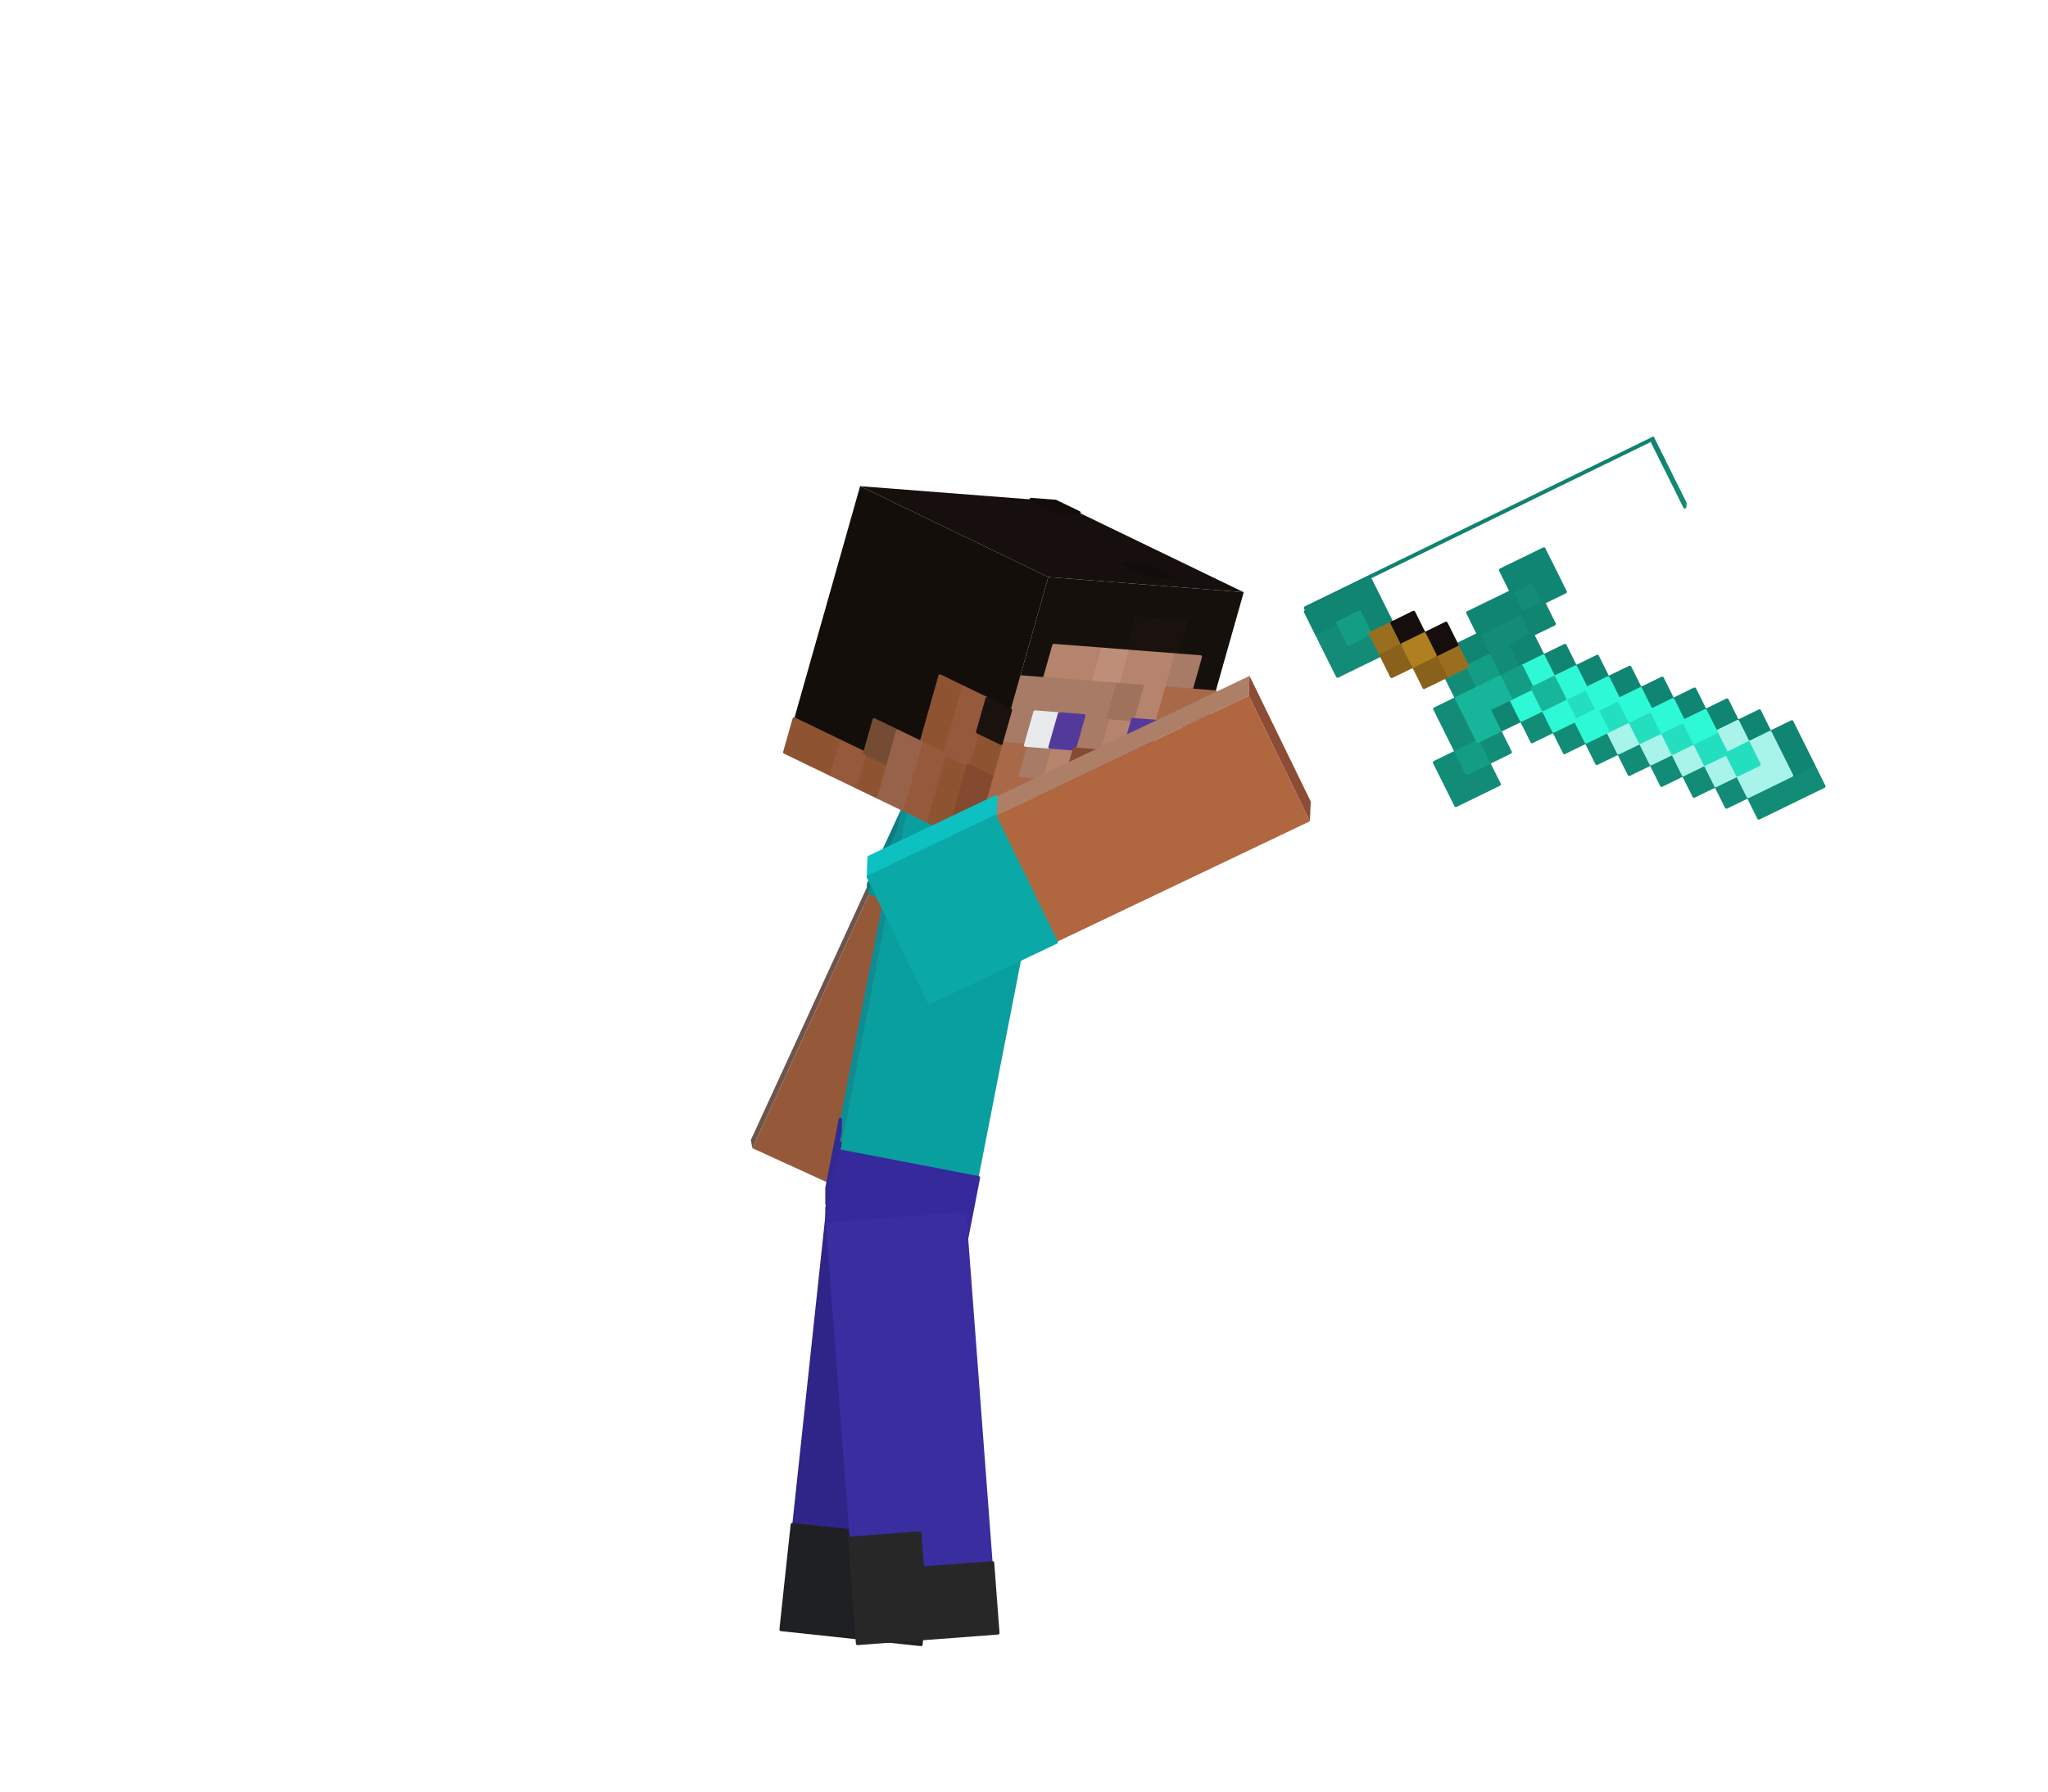
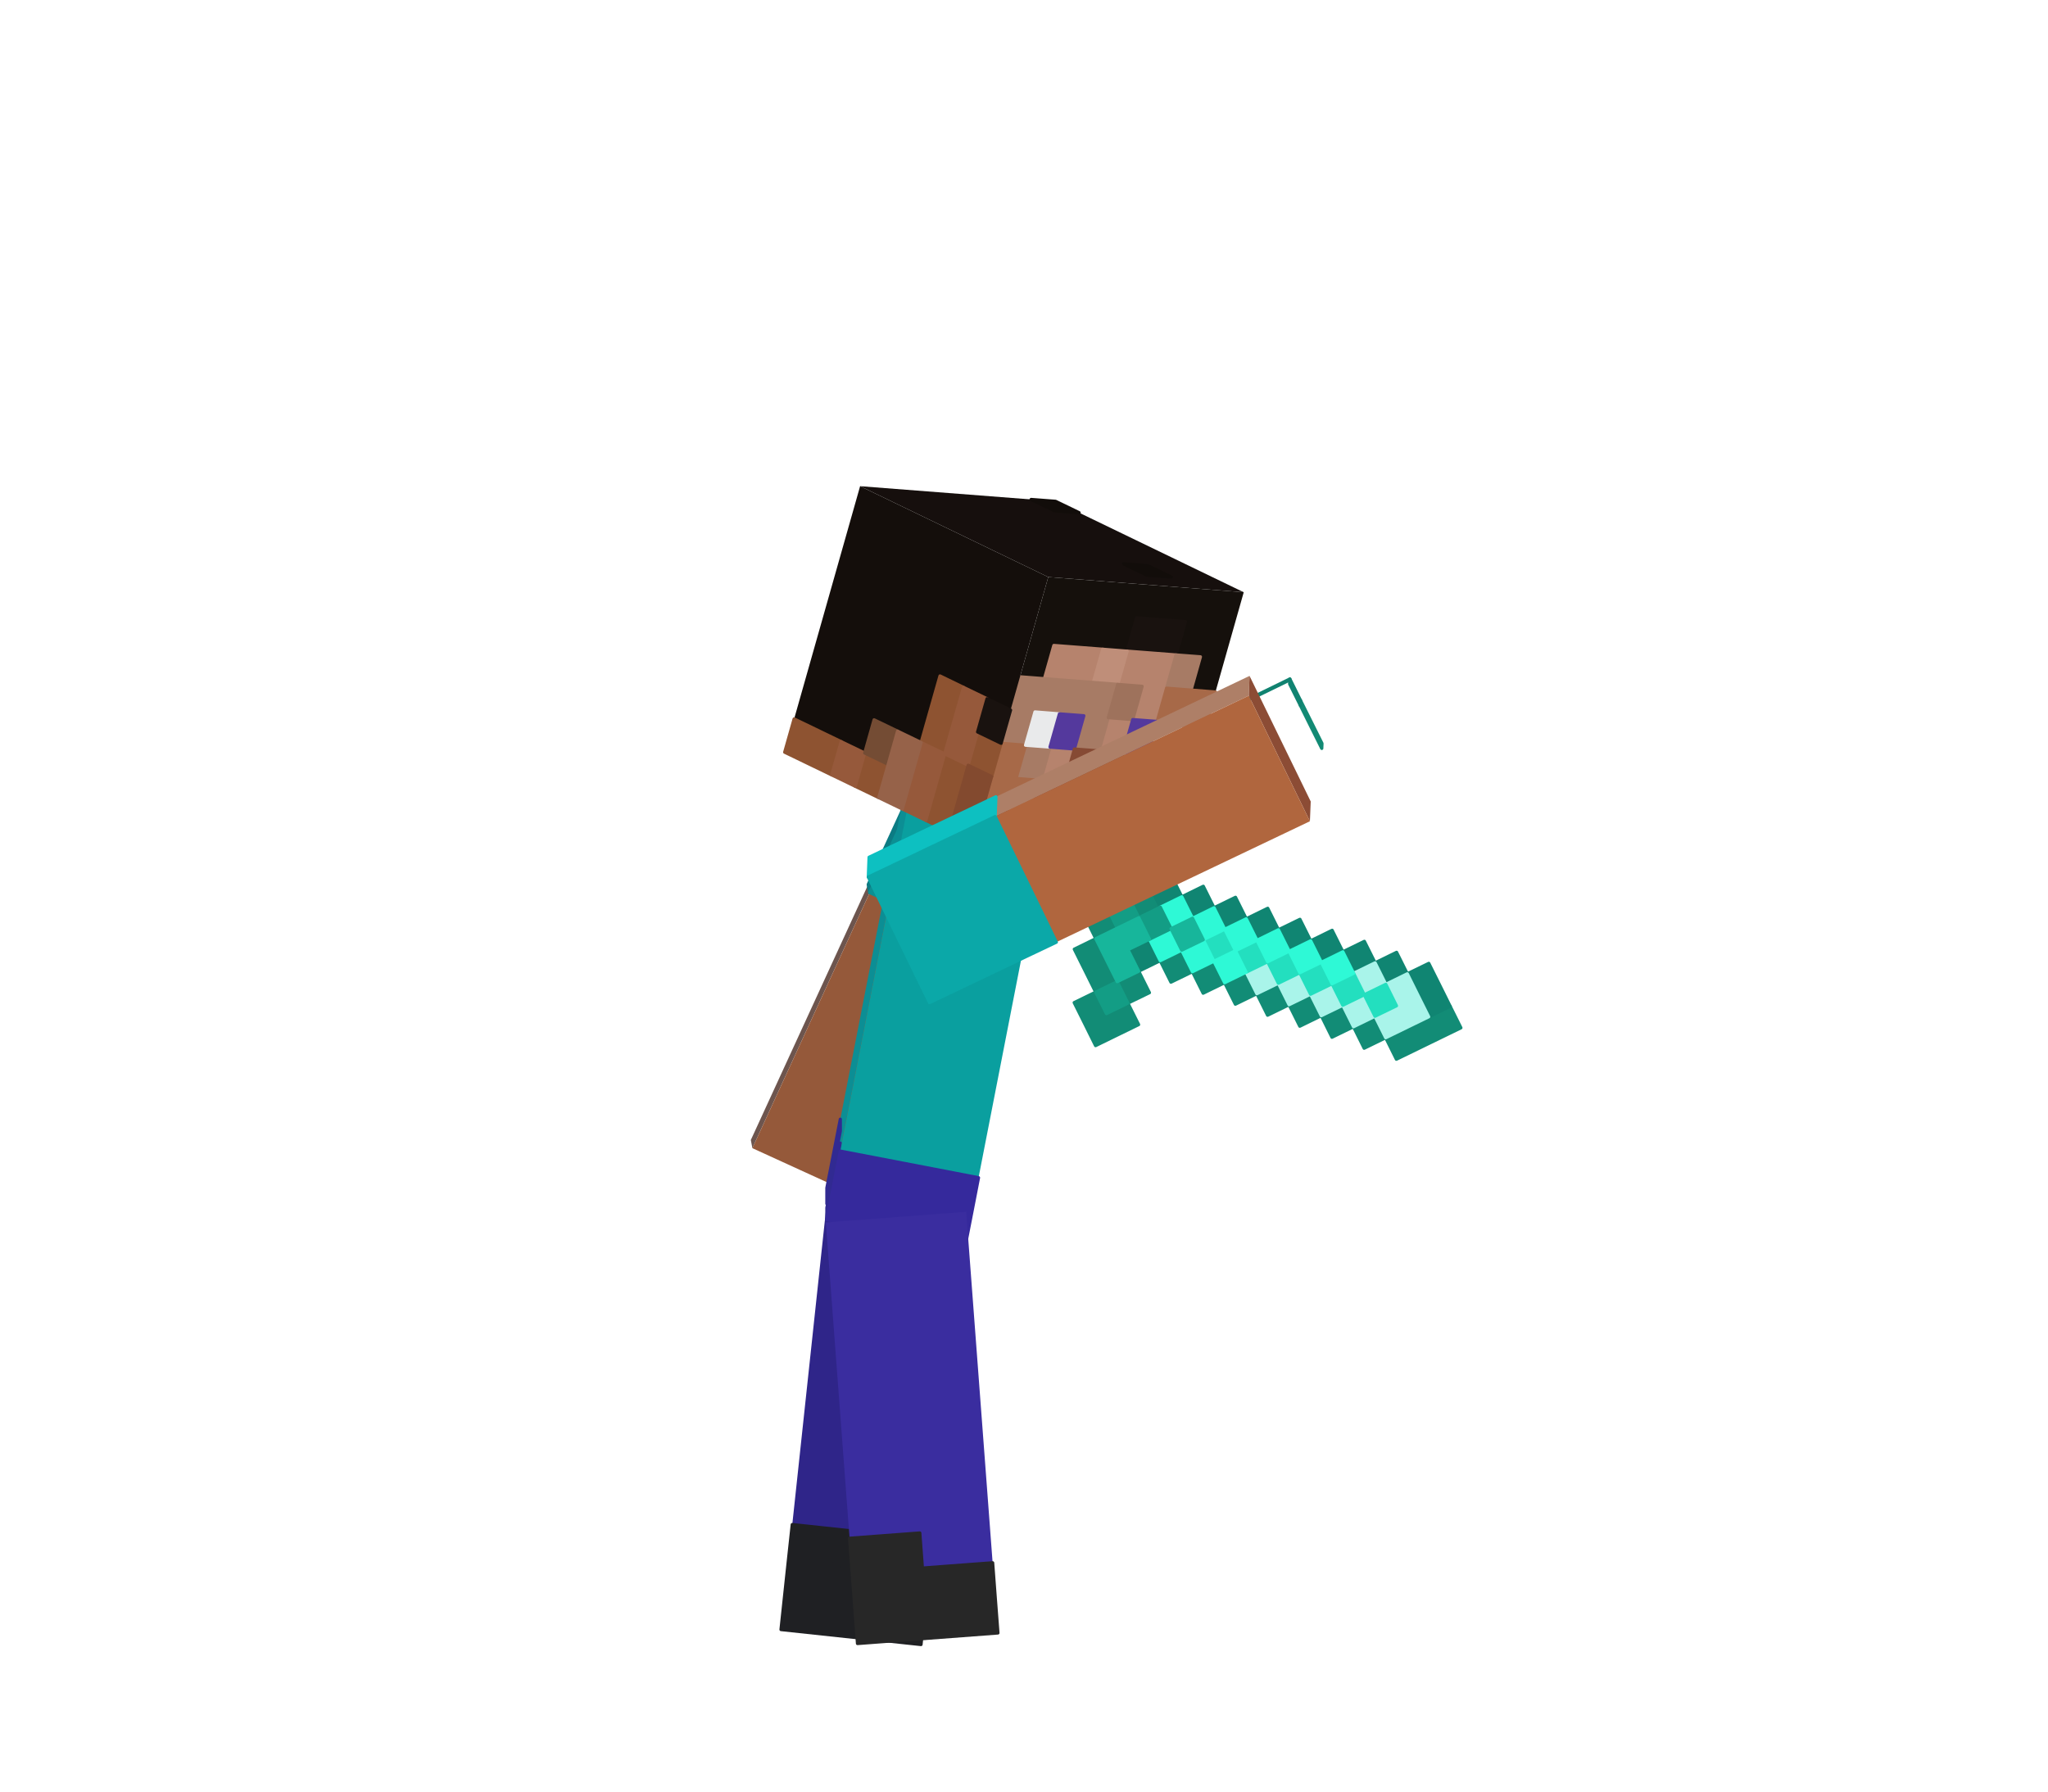
<svg xmlns="http://www.w3.org/2000/svg" viewBox="0 0 384 336" width="384" height="336" role="img" aria-labelledby="swing-6-title">
  <g id="steve">
    <g id="arm-left" aria-label="Left arm">
      <g class="face" data-face="back">
        <path fill="#6d554e" d="M173.8 141.91L174.08 143.44L141.07 215.33L140.78 213.8Z" />
        <path fill="#0c7b83" stroke="#0c7b83" stroke-width=".6" stroke-linejoin="round" d="M173.8 141.91L174.08 143.44L171.33 149.43L171.05 147.9ZM171.05 147.9L171.33 149.43L168.58 155.42L168.3 153.9ZM168.3 153.9L168.58 155.42L165.83 161.41L165.54 159.89ZM165.54 159.89L165.83 161.41L163.08 167.4L162.79 165.88Z" />
      </g>
      <g class="face" data-face="top">
        <path fill="#0ec1c4" d="M174.08 143.44L173.8 141.91L197.79 152.89L198.08 154.41Z" />
        <path fill="#0dacae" stroke="#0dacae" stroke-width=".6" stroke-linejoin="round" d="M174.08 143.44L174.01 143.06L180.01 145.8L180.08 146.18ZM173.87 142.29L173.8 141.91L179.8 144.66L179.87 145.04ZM186.08 148.92L186.01 148.54L192.01 151.28L192.08 151.67ZM192.08 151.67L192.01 151.28L198.01 154.03L198.08 154.41ZM191.87 150.52L191.79 150.14L197.79 152.89L197.86 153.27Z" />
      </g>
      <g class="face" data-face="nx">
        <path fill="#95593a" d="M174.08 143.44L198.08 154.41L165.06 226.3L141.07 215.33Z" />
        <path fill="#0b9093" stroke="#0b9093" stroke-width=".6" stroke-linejoin="round" d="M174.08 143.44L198.08 154.41L195.33 160.4L171.33 149.43ZM171.33 149.43L195.33 160.4L192.58 166.39L168.58 155.42ZM168.58 155.42L192.58 166.39L189.82 172.38L165.83 161.41ZM165.83 161.41L189.82 172.38L187.07 178.37L163.08 167.4Z" />
      </g>
    </g>
    <g id="leg-left" aria-label="Left leg">
      <g class="face" data-face="nx">
        <path fill="#2f2589" d="M154.88 226.86L181.12 229.67L172.69 308.42L146.44 305.61Z" />
        <path fill="#1f2023" stroke="#1f2023" stroke-width=".6" stroke-linejoin="round" d="M148.55 285.92L161.67 287.33L160.97 293.89L147.84 292.48ZM147.84 292.48L174.09 295.3L173.39 301.86L147.14 299.04ZM147.14 299.04L173.39 301.86L172.69 308.42L146.44 305.61Z" />
      </g>
    </g>
    <g id="torso" aria-label="Torso">
      <g class="face" data-face="back">
        <path fill="#0c8e94" d="M170.14 145.53L170.14 151.5L155.04 228.75L155.04 222.78Z" />
        <path fill="#312a92" stroke="#312a92" stroke-width=".6" stroke-linejoin="round" d="M157.56 209.9L157.56 212.14L156.3 218.58L156.3 216.34ZM157.56 214.38L157.56 215.88L156.3 222.31L156.3 220.82ZM156.3 216.34L156.3 219.33L155.04 225.76L155.04 222.78ZM156.3 220.07L156.3 222.31L155.04 228.75L155.04 226.51Z" />
      </g>
      <g class="face" data-face="top">
        <path fill="#a5633f" d="M170.14 151.5L170.14 145.53L196.05 150.53L196.05 156.5Z" />
        <path fill="#22dfdd" stroke="#22dfdd" stroke-width=".6" stroke-linejoin="round" d="M170.14 151.5L170.14 150.75L176.61 152L176.61 152.75ZM170.14 146.28L170.14 145.53L176.61 146.78L176.61 147.53ZM176.61 152.75L176.61 152L183.09 153.25L183.09 154ZM176.61 147.53L176.61 146.78L183.09 148.03L183.09 148.78ZM183.09 154L183.09 153.25L189.57 154.5L189.57 155.25ZM183.09 148.78L183.09 148.03L189.57 149.28L189.57 150.03ZM189.57 155.25L189.57 154.5L196.05 155.75L196.05 156.5ZM189.57 150.03L189.57 149.28L196.05 150.53L196.05 151.27Z" />
      </g>
      <g class="face" data-face="nx">
        <path fill="#0a9f9f" d="M170.14 151.5L196.05 156.5L180.96 233.75L155.04 228.75Z" />
        <path fill="#35299c" stroke="#35299c" stroke-width=".6" stroke-linejoin="round" d="M157.56 215.88L183.47 220.87L182.22 227.31L156.3 222.31ZM156.3 222.31L182.22 227.31L180.96 233.75L155.04 228.75Z" />
-       </g>
-     </g>
-     <g id="held-sword" aria-label="Diamond sword">
-       <g class="face" data-face="back">
-         <path fill="#128a74" stroke="#128a74" stroke-width=".6" stroke-linejoin="round" d="M315.93 94.33L315.9 95.07L313.9 91.04L313.92 90.3ZM313.92 90.3L313.9 91.04L311.89 87.01L311.92 86.26Z" />
-         <path fill="#108371" stroke="#108371" stroke-width=".6" stroke-linejoin="round" d="M311.92 86.26L311.89 87.01L309.88 82.98L309.91 82.23Z" />
-       </g>
-       <g class="face" data-face="nx">
-         <path fill="#128c76" stroke="#128c76" stroke-width=".6" stroke-linejoin="round" d="M341.99 147.47L329.78 153.42L327.78 149.39L339.99 143.44ZM327.78 149.39L323.71 151.37L321.7 147.34L325.77 145.36ZM321.7 147.34L317.63 149.32L315.62 145.29L319.69 143.31ZM315.62 145.29L311.55 147.28L309.55 143.25L313.62 141.26ZM309.55 143.25L305.48 145.23L303.47 141.2L307.54 139.22ZM303.47 141.2L299.4 143.18L297.4 139.15L301.46 137.17ZM297.4 139.15L293.33 141.14L291.32 137.11L295.39 135.12ZM281.12 147.09L272.98 151.06L270.97 147.03L279.11 143.06ZM291.32 137.11L287.25 139.09L285.24 135.06L289.31 133.08ZM283.18 141.07L279.11 143.06L277.1 139.03L281.17 137.04ZM275.04 145.04L270.97 147.03L268.96 143L273.03 141.01ZM277.1 139.03L273.03 141.01L271.03 136.98L275.1 135ZM275.1 135L271.03 136.98L269.02 132.95L273.09 130.97ZM285.3 125.02L281.23 127L279.22 122.97L283.29 120.98ZM277.16 128.98L273.09 130.97L271.08 126.94L275.15 124.95ZM287.36 119L279.22 122.97L277.21 118.94L285.35 114.97ZM289.42 112.99L285.35 114.97L283.35 110.94L287.42 108.96ZM258.93 122.84L250.79 126.81L248.78 122.78L256.92 118.81ZM252.85 120.8L248.78 122.78L246.78 118.75L250.85 116.77Z" />
-         <path fill="#108572" stroke="#108572" stroke-width=".6" stroke-linejoin="round" d="M339.99 143.44L335.92 145.42L333.91 141.39L337.98 139.41ZM337.98 139.41L333.91 141.39L331.9 137.36L335.97 135.37ZM331.9 137.36L327.83 139.34L325.83 135.31L329.9 133.33ZM325.83 135.31L321.76 137.3L319.75 133.27L323.82 131.28ZM319.75 133.27L315.68 135.25L313.67 131.22L317.74 129.23ZM313.67 131.22L309.6 133.2L307.6 129.17L311.67 127.19ZM307.6 129.17L303.53 131.16L301.52 127.12L305.59 125.14ZM301.52 127.12L297.45 129.11L295.44 125.08L299.51 123.09ZM285.24 135.06L281.17 137.04L279.17 133.01L283.24 131.03ZM295.44 125.08L291.37 127.06L289.37 123.03L293.44 121.05ZM289.37 123.03L285.3 125.02L283.29 120.98L287.36 119ZM291.43 117.02L287.36 119L285.35 114.97L289.42 112.99ZM279.22 122.97L275.15 124.95L273.15 120.92L277.21 118.94ZM293.49 111L289.42 112.99L287.42 108.96L291.49 106.97ZM285.35 114.97L277.21 118.94L275.21 114.91L283.35 110.94ZM291.49 106.97L283.35 110.94L281.34 106.91L289.48 102.94ZM260.99 116.83L256.92 118.81L254.92 114.78L258.99 112.8ZM258.99 112.8L246.78 118.75L244.77 114.72L256.98 108.77Z" />
-         <path fill="#a9f4ea" stroke="#a9f4ea" stroke-width=".6" stroke-linejoin="round" d="M335.92 145.42L327.78 149.39L325.77 145.36L333.91 141.39ZM333.91 141.39L329.84 143.37L327.83 139.34L331.9 137.36ZM325.77 145.36L321.7 147.34L319.69 143.31L323.76 141.33ZM327.83 139.34L323.76 141.33L321.76 137.3L325.83 135.31ZM319.69 143.31L315.62 145.29L313.62 141.26L317.69 139.28ZM313.62 141.26L309.55 143.25L307.54 139.22L311.61 137.23ZM307.54 139.22L303.47 141.2L301.46 137.17L305.53 135.19Z" />
-         <path fill="#23dfbf" stroke="#23dfbf" stroke-width=".6" stroke-linejoin="round" d="M329.84 143.37L325.77 145.36L323.76 141.33L327.83 139.34ZM323.76 141.33L319.69 143.31L317.69 139.28L321.76 137.3ZM317.69 139.28L313.62 141.26L311.61 137.23L315.68 135.25ZM311.61 137.23L307.54 139.22L305.53 135.19L309.6 133.2ZM305.53 135.19L301.46 137.17L299.46 133.14L303.53 131.16ZM299.46 133.14L295.39 135.12L293.38 131.09L297.45 129.11Z" />
-         <path fill="#2ef9d6" stroke="#2ef9d6" stroke-width=".6" stroke-linejoin="round" d="M321.76 137.3L317.69 139.28L315.68 135.25L319.75 133.27ZM315.68 135.25L311.61 137.23L309.6 133.2L313.67 131.22ZM309.6 133.2L305.53 135.19L303.53 131.16L307.6 129.17ZM301.46 137.17L297.4 139.15L295.39 135.12L299.46 133.14ZM303.53 131.16L299.46 133.14L297.45 129.11L301.52 127.12ZM295.39 135.12L291.32 137.11L289.31 133.08L293.38 131.09ZM297.45 129.11L293.38 131.09L291.37 127.06L295.44 125.08ZM289.31 133.08L285.24 135.06L283.24 131.03L287.3 129.05ZM291.37 127.06L287.3 129.05L285.3 125.02L289.37 123.03Z" />
-         <path fill="#139d85" stroke="#139d85" stroke-width=".6" stroke-linejoin="round" d="M279.11 143.06L275.04 145.04L273.03 141.01L277.1 139.03ZM287.3 129.05L283.24 131.03L281.23 127L285.3 125.02ZM281.23 127L277.16 128.98L275.15 124.95L279.22 122.97ZM256.92 118.81L252.85 120.8L250.85 116.77L254.92 114.78Z" />
-         <path fill="#17b69b" stroke="#17b69b" stroke-width=".6" stroke-linejoin="round" d="M293.38 131.09L289.31 133.08L287.3 129.05L291.37 127.06ZM281.17 137.04L277.1 139.03L275.1 135L279.17 133.01ZM283.24 131.03L275.1 135L273.09 130.97L281.23 127Z" />
-         <path fill="#996f1f" stroke="#996f1f" stroke-width=".6" stroke-linejoin="round" d="M275.15 124.95L271.08 126.94L269.08 122.91L273.15 120.92ZM263 120.86L258.93 122.84L256.92 118.81L260.99 116.83Z" />
-         <path fill="#89611b" stroke="#89611b" stroke-width=".6" stroke-linejoin="round" d="M271.08 126.94L267.01 128.92L265.01 124.89L269.08 122.91ZM265.01 124.89L260.94 126.87L258.93 122.84L263 120.86Z" />
-         <path fill="#150e0c" stroke="#150e0c" stroke-width=".6" stroke-linejoin="round" d="M273.15 120.92L269.08 122.91L267.07 118.88L271.14 116.89ZM267.07 118.88L263 120.86L260.99 116.83L265.06 114.84Z" />
-         <path fill="#b07f22" stroke="#b07f22" stroke-width=".6" stroke-linejoin="round" d="M269.08 122.91L265.01 124.89L263 120.86L267.07 118.88Z" />
-       </g>
-       <g class="face" data-face="bottom">
-         <path fill="#108270" stroke="#108270" stroke-width=".6" stroke-linejoin="round" d="M244.79 114.12L244.8 113.98L309.91 82.23L309.91 82.37Z" />
      </g>
    </g>
    <g id="leg-right" aria-label="Right leg">
      <g class="face" data-face="nx">
        <path fill="#3a2d9f" d="M154.84 229.26L181.16 227.27L187.11 306.25L160.78 308.23Z" />
        <path fill="#272727" stroke="#272727" stroke-width=".6" stroke-linejoin="round" d="M159.3 288.49L172.46 287.5L172.95 294.08L159.79 295.07ZM159.79 295.07L186.12 293.09L186.61 299.67L160.29 301.65ZM160.29 301.65L186.61 299.67L187.11 306.25L160.78 308.23Z" />
      </g>
    </g>
    <g id="head" aria-label="Head">
      <g class="face" data-face="top">
        <path fill="#160f0d" d="M161.27 91.18L197.92 94.02L233.2 111.07L196.55 108.22Z" />
        <path fill="#120d0a" stroke="#120d0a" stroke-width=".6" stroke-linejoin="round" d="M193.34 93.67L197.92 94.02L202.33 96.15L197.75 95.8ZM210.64 105.74L215.22 106.09L219.63 108.22L215.05 107.87Z" />
      </g>
      <g class="face" data-face="front">
        <path fill="#15100c" d="M196.55 108.22L233.2 111.07L219.06 160.96L182.41 158.11Z" />
        <path fill="#19120f" stroke="#19120f" stroke-width=".6" stroke-linejoin="round" d="M213.11 115.88L222.27 116.59L220.5 122.83L211.34 122.12Z" />
        <path fill="#b6836d" stroke="#b6836d" stroke-width=".6" stroke-linejoin="round" d="M197.6 121.05L206.76 121.76L204.99 128L195.83 127.29ZM211.34 122.12L220.5 122.83L218.73 129.06L209.57 128.35ZM214.15 128.71L218.73 129.06L216.97 135.3L212.39 134.95ZM207.8 134.59L212.39 134.95L210.62 141.18L206.04 140.83ZM196.87 140.11L201.45 140.47L199.69 146.71L195.11 146.35ZM210.62 141.18L215.2 141.54L213.43 147.77L208.85 147.42Z" />
        <path fill="#bf8e79" stroke="#bf8e79" stroke-width=".6" stroke-linejoin="round" d="M206.76 121.76L211.34 122.12L209.57 128.35L204.99 128Z" />
        <path fill="#a77b65" stroke="#a77b65" stroke-width=".6" stroke-linejoin="round" d="M220.5 122.83L225.08 123.18L223.32 129.42L218.73 129.06ZM191.25 126.93L209.57 128.35L207.8 134.59L189.48 133.17ZM189.48 133.17L194.06 133.52L192.29 139.76L187.71 139.4ZM203.22 134.23L207.8 134.59L206.04 140.83L201.45 140.47ZM221.55 135.66L226.13 136.01L224.36 142.25L219.78 141.89ZM192.29 139.76L196.87 140.11L195.11 146.35L190.52 146Z" />
        <path fill="#9e725c" stroke="#9e725c" stroke-width=".6" stroke-linejoin="round" d="M209.57 128.35L214.15 128.71L212.39 134.95L207.8 134.59Z" />
        <path fill="#a76948" stroke="#a76948" stroke-width=".6" stroke-linejoin="round" d="M218.73 129.06L227.9 129.78L226.13 136.01L216.97 135.3ZM187.71 139.4L192.29 139.76L190.52 146L185.94 145.64ZM215.2 141.54L219.78 141.89L218.01 148.13L213.43 147.77ZM185.94 145.64L195.11 146.35L193.34 152.59L184.17 151.88Z" />
        <path fill="#e9eaeb" stroke="#e9eaeb" stroke-width=".6" stroke-linejoin="round" d="M194.06 133.52L198.64 133.88L196.87 140.11L192.29 139.76ZM216.97 135.3L221.55 135.66L219.78 141.89L215.2 141.54Z" />
        <path fill="#54399d" stroke="#54399d" stroke-width=".6" stroke-linejoin="round" d="M198.64 133.88L203.22 134.23L201.45 140.47L196.87 140.11ZM212.39 134.95L216.97 135.3L215.2 141.54L210.62 141.18Z" />
        <path fill="#864a34" stroke="#864a34" stroke-width=".6" stroke-linejoin="round" d="M201.45 140.47L210.62 141.18L208.85 147.42L199.69 146.71ZM184.17 151.88L193.34 152.59L191.57 158.82L182.41 158.11Z" />
        <path fill="#955938" stroke="#955938" stroke-width=".6" stroke-linejoin="round" d="M219.78 141.89L224.36 142.25L222.59 148.49L218.01 148.13ZM218.01 148.13L222.59 148.49L220.83 154.72L216.24 154.37ZM193.34 152.59L220.83 154.72L219.06 160.96L191.57 158.82Z" />
        <path fill="#8e4736" stroke="#8e4736" stroke-width=".6" stroke-linejoin="round" d="M195.11 146.35L213.43 147.77L211.66 154.01L193.34 152.59Z" />
        <path fill="#a0623b" stroke="#a0623b" stroke-width=".6" stroke-linejoin="round" d="M213.43 147.77L218.01 148.13L216.24 154.37L211.66 154.01Z" />
      </g>
      <g class="face" data-face="nx">
        <path fill="#140e0b" d="M161.27 91.18L196.55 108.22L182.41 158.11L147.13 141.07Z" />
        <path fill="#8e5331" stroke="#8e5331" stroke-width=".6" stroke-linejoin="round" d="M176.25 126.77L180.66 128.91L178.89 135.14L174.48 133.01ZM174.48 133.01L178.89 135.14L177.12 141.38L172.71 139.25ZM183.3 137.27L187.71 139.4L185.94 145.64L181.53 143.51ZM177.12 141.38L181.53 143.51L179.77 149.75L175.36 147.61ZM148.9 134.83L157.72 139.09L155.95 145.33L147.13 141.07ZM162.13 141.22L166.54 143.35L164.77 149.59L160.36 147.46ZM175.36 147.61L179.77 149.75L178 155.98L173.59 153.85Z" />
        <path fill="#96593b" stroke="#96593b" stroke-width=".6" stroke-linejoin="round" d="M180.66 128.91L185.07 131.04L183.3 137.27L178.89 135.14ZM178.89 135.14L183.3 137.27L181.53 143.51L177.12 141.38ZM172.71 139.25L177.12 141.38L175.36 147.61L170.95 145.48ZM157.72 139.09L162.13 141.22L160.36 147.46L155.95 145.33ZM170.95 145.48L175.36 147.61L173.59 153.85L169.18 151.72Z" />
        <path fill="#19120f" stroke="#19120f" stroke-width=".6" stroke-linejoin="round" d="M185.07 131.04L189.48 133.17L187.71 139.4L183.3 137.27Z" />
        <path fill="#744c34" stroke="#744c34" stroke-width=".6" stroke-linejoin="round" d="M163.89 134.99L168.3 137.12L166.54 143.35L162.13 141.22Z" />
        <path fill="#966249" stroke="#966249" stroke-width=".6" stroke-linejoin="round" d="M168.3 137.12L172.71 139.25L170.95 145.48L166.54 143.35ZM166.54 143.35L170.95 145.48L169.18 151.72L164.77 149.59Z" />
        <path fill="#834a2f" stroke="#834a2f" stroke-width=".6" stroke-linejoin="round" d="M181.53 143.51L185.94 145.64L184.17 151.88L179.77 149.75ZM179.77 149.75L184.17 151.88L182.41 158.11L178 155.98Z" />
      </g>
    </g>
+     <g id="held-sword" aria-label="Diamond sword">
+       <g class="face" data-face="back">
+         <path fill="#128a74" stroke="#128a74" stroke-width=".6" stroke-linejoin="round" d="M247.87 139.43L247.83 140.36L245.82 136.33L245.86 135.4ZM245.86 135.4L245.82 136.33L243.82 132.3L243.85 131.37Z" />
+         <path fill="#108371" stroke="#108371" stroke-width=".6" stroke-linejoin="round" d="M243.85 131.37L243.82 132.3L241.81 128.27L241.85 127.34Z" />
+       </g>
+       <g class="face" data-face="nx">
+         <path fill="#128c76" stroke="#128c76" stroke-width=".6" stroke-linejoin="round" d="M273.92 192.76L261.82 198.65L259.82 194.62L271.91 188.73ZM259.82 194.62L255.78 196.59L253.78 192.56L257.81 190.59ZM253.78 192.56L249.74 194.53L247.74 190.49L251.77 188.53ZM247.74 190.49L243.71 192.46L241.7 188.43L245.73 186.46ZM241.7 188.43L237.67 190.4L235.66 186.36L239.69 184.4ZM235.66 186.36L231.63 188.33L229.62 184.3L233.65 182.33ZM229.62 184.3L225.59 186.27L223.58 182.24L227.61 180.27ZM213.49 192.16L205.42 196.1L203.42 192.06L211.48 188.13ZM223.58 182.24L219.55 184.2L217.54 180.17L221.57 178.2ZM215.52 186.17L211.48 188.13L209.48 184.1L213.51 182.14ZM207.45 190.1L203.42 192.06L201.41 188.03L205.44 186.07ZM209.48 184.1L205.44 186.07L203.44 182.04L207.47 180.07ZM207.47 180.07L203.44 182.04L201.43 178.01L205.46 176.04ZM217.56 170.14L213.53 172.11L211.52 168.08L215.55 166.11ZM209.49 174.08L205.46 176.04L203.46 172.01L207.49 170.04ZM219.59 164.15L211.52 168.08L209.51 164.05L217.58 160.12ZM221.61 158.15L217.58 160.12L215.57 156.09L219.6 154.12ZM191.38 167.88L183.31 171.81L181.3 167.78L189.37 163.85ZM185.34 165.82L181.3 167.78L179.3 163.75L183.33 161.79Z" />
+         <path fill="#108572" stroke="#108572" stroke-width=".6" stroke-linejoin="round" d="M271.91 188.73L267.88 190.69L265.87 186.66L269.91 184.7ZM269.91 184.7L265.87 186.66L263.87 182.63L267.9 180.67ZM263.87 182.63L259.84 184.6L257.83 180.57L261.86 178.6ZM257.83 180.57L253.8 182.53L251.79 178.5L255.82 176.54ZM251.79 178.5L247.76 180.47L245.75 176.44L249.78 174.47ZM245.75 176.44L241.72 178.4L239.71 174.37L243.74 172.41ZM239.71 174.37L235.68 176.34L233.67 172.31L237.7 170.34ZM233.67 172.31L229.64 174.27L227.63 170.24L231.66 168.28ZM217.54 180.17L213.51 182.14L211.5 178.11L215.53 176.14ZM227.63 170.24L223.6 172.21L221.59 168.18L225.62 166.21ZM221.59 168.18L217.56 170.14L215.55 166.11L219.59 164.15ZM223.62 162.18L219.59 164.15L217.58 160.12L221.61 158.15ZM211.52 168.08L207.49 170.04L205.48 166.01L209.51 164.05ZM225.64 156.18L221.61 158.15L219.6 154.12L223.64 152.15ZM217.58 160.12L209.51 164.05L207.51 160.02L215.57 156.09ZM223.64 152.15L215.57 156.09L213.56 152.06L221.63 148.12ZM193.4 161.88L189.37 163.85L187.36 159.82L191.4 157.85ZM191.4 157.85L179.3 163.75L177.29 159.72L189.39 153.82Z" />
+         <path fill="#a9f4ea" stroke="#a9f4ea" stroke-width=".6" stroke-linejoin="round" d="M267.88 190.69L259.82 194.62L257.81 190.59L265.87 186.66ZM265.87 186.66L261.84 188.63L259.84 184.6L263.87 182.63ZM257.81 190.59L253.78 192.56L251.77 188.53L255.8 186.56ZM259.84 184.6L255.8 186.56L253.8 182.53L257.83 180.57ZM251.77 188.53L247.74 190.49L245.73 186.46L249.76 184.5ZM245.73 186.46L241.7 188.43L239.69 184.4L243.72 182.43ZM239.69 184.4L235.66 186.36L233.65 182.33L237.68 180.37Z" />
+         <path fill="#23dfbf" stroke="#23dfbf" stroke-width=".6" stroke-linejoin="round" d="M261.84 188.63L257.81 190.59L255.8 186.56L259.84 184.6ZM255.8 186.56L251.77 188.53L249.76 184.5L253.8 182.53ZM249.76 184.5L245.73 186.46L243.72 182.43L247.76 180.47ZM243.72 182.43L239.69 184.4L237.68 180.37L241.72 178.4ZM237.68 180.37L233.65 182.33L231.65 178.3L235.68 176.34ZM231.65 178.3L227.61 180.27L225.61 176.24L229.64 174.27Z" />
+         <path fill="#2ef9d6" stroke="#2ef9d6" stroke-width=".6" stroke-linejoin="round" d="M253.8 182.53L249.76 184.5L247.76 180.47L251.79 178.5ZM247.76 180.47L243.72 182.43L241.72 178.4L245.75 176.44ZM241.72 178.4L237.68 180.37L235.68 176.34L239.71 174.37ZM233.65 182.33L229.62 184.3L227.61 180.27L231.65 178.3ZM235.68 176.34L231.65 178.3L229.64 174.27L233.67 172.31ZM227.61 180.27L223.58 182.24L221.57 178.2L225.61 176.24ZM229.64 174.27L225.61 176.24L223.6 172.21L227.63 170.24ZM221.57 178.2L217.54 180.17L215.53 176.14L219.57 174.17ZM223.6 172.21L219.57 174.17L217.56 170.14L221.59 168.18Z" />
+         <path fill="#139d85" stroke="#139d85" stroke-width=".6" stroke-linejoin="round" d="M211.48 188.13L207.45 190.1L205.44 186.07L209.48 184.1ZM219.57 174.17L215.53 176.14L213.53 172.11L217.56 170.14ZM213.53 172.11L209.49 174.08L207.49 170.04L211.52 168.08ZM189.37 163.85L185.34 165.82L183.33 161.79L187.36 159.82Z" />
+         <path fill="#17b69b" stroke="#17b69b" stroke-width=".6" stroke-linejoin="round" d="M225.61 176.24L221.57 178.2L219.57 174.17L223.6 172.21ZM213.51 182.14L209.48 184.1L207.47 180.07L211.5 178.11ZM215.53 176.14L207.47 180.07L205.46 176.04L213.53 172.11Z" />
+         <path fill="#996f1f" stroke="#996f1f" stroke-width=".6" stroke-linejoin="round" d="M207.49 170.04L203.46 172.01L201.45 167.98L205.48 166.01ZM195.41 165.92L191.38 167.88L189.37 163.85L193.4 161.88Z" />
+         <path fill="#89611b" stroke="#89611b" stroke-width=".6" stroke-linejoin="round" d="M203.46 172.01L199.42 173.98L197.42 169.95L201.45 167.98ZM197.42 169.95L193.38 171.91L191.38 167.88L195.41 165.92Z" />
+         <path fill="#150e0c" stroke="#150e0c" stroke-width=".6" stroke-linejoin="round" d="M205.48 166.01L201.45 167.98L199.44 163.95L203.47 161.98ZM199.44 163.95L195.41 165.92L193.4 161.88L197.43 159.92Z" />
+         <path fill="#b07f22" stroke="#b07f22" stroke-width=".6" stroke-linejoin="round" d="M201.45 167.98L197.42 169.95L195.41 165.92L199.44 163.95Z" />
+       </g>
+       <g class="face" data-face="bottom">
+         <path fill="#108270" stroke="#108270" stroke-width=".6" stroke-linejoin="round" d="M177.32 158.97L177.33 158.79L241.85 127.34L241.84 127.51Z" />
+       </g>
+     </g>
    <g id="arm-right" aria-label="Right arm">
      <g class="face" data-face="front">
        <path fill="#ae7f67" d="M162.81 164.48L162.95 160.77L234.29 126.76L234.15 130.47Z" />
        <path fill="#0dc0c1" stroke="#0dc0c1" stroke-width=".6" stroke-linejoin="round" d="M162.81 164.48L162.95 160.77L168.9 157.93L168.76 161.65ZM168.76 161.65L168.9 157.93L174.84 155.1L174.7 158.81ZM174.7 158.81L174.84 155.1L180.79 152.27L180.65 155.98ZM180.65 155.98L180.79 152.27L186.73 149.43L186.59 153.14Z" />
      </g>
      <g class="face" data-face="bottom">
        <path fill="#8c4c35" d="M234.15 130.47L234.29 126.76L245.76 150.31L245.61 154.02Z" />
      </g>
      <g class="face" data-face="nx">
        <path fill="#b0663e" d="M174.28 188.03L162.81 164.48L234.15 130.47L245.61 154.02Z" />
        <path fill="#0ba8a8" stroke="#0ba8a8" stroke-width=".6" stroke-linejoin="round" d="M174.28 188.03L162.81 164.48L168.76 161.65L180.23 185.2ZM180.23 185.2L168.76 161.65L174.7 158.81L186.17 182.36ZM186.17 182.36L174.7 158.81L180.65 155.98L192.11 179.53ZM192.11 179.53L180.65 155.98L186.59 153.14L198.06 176.7Z" />
      </g>
    </g>
  </g>
</svg>
